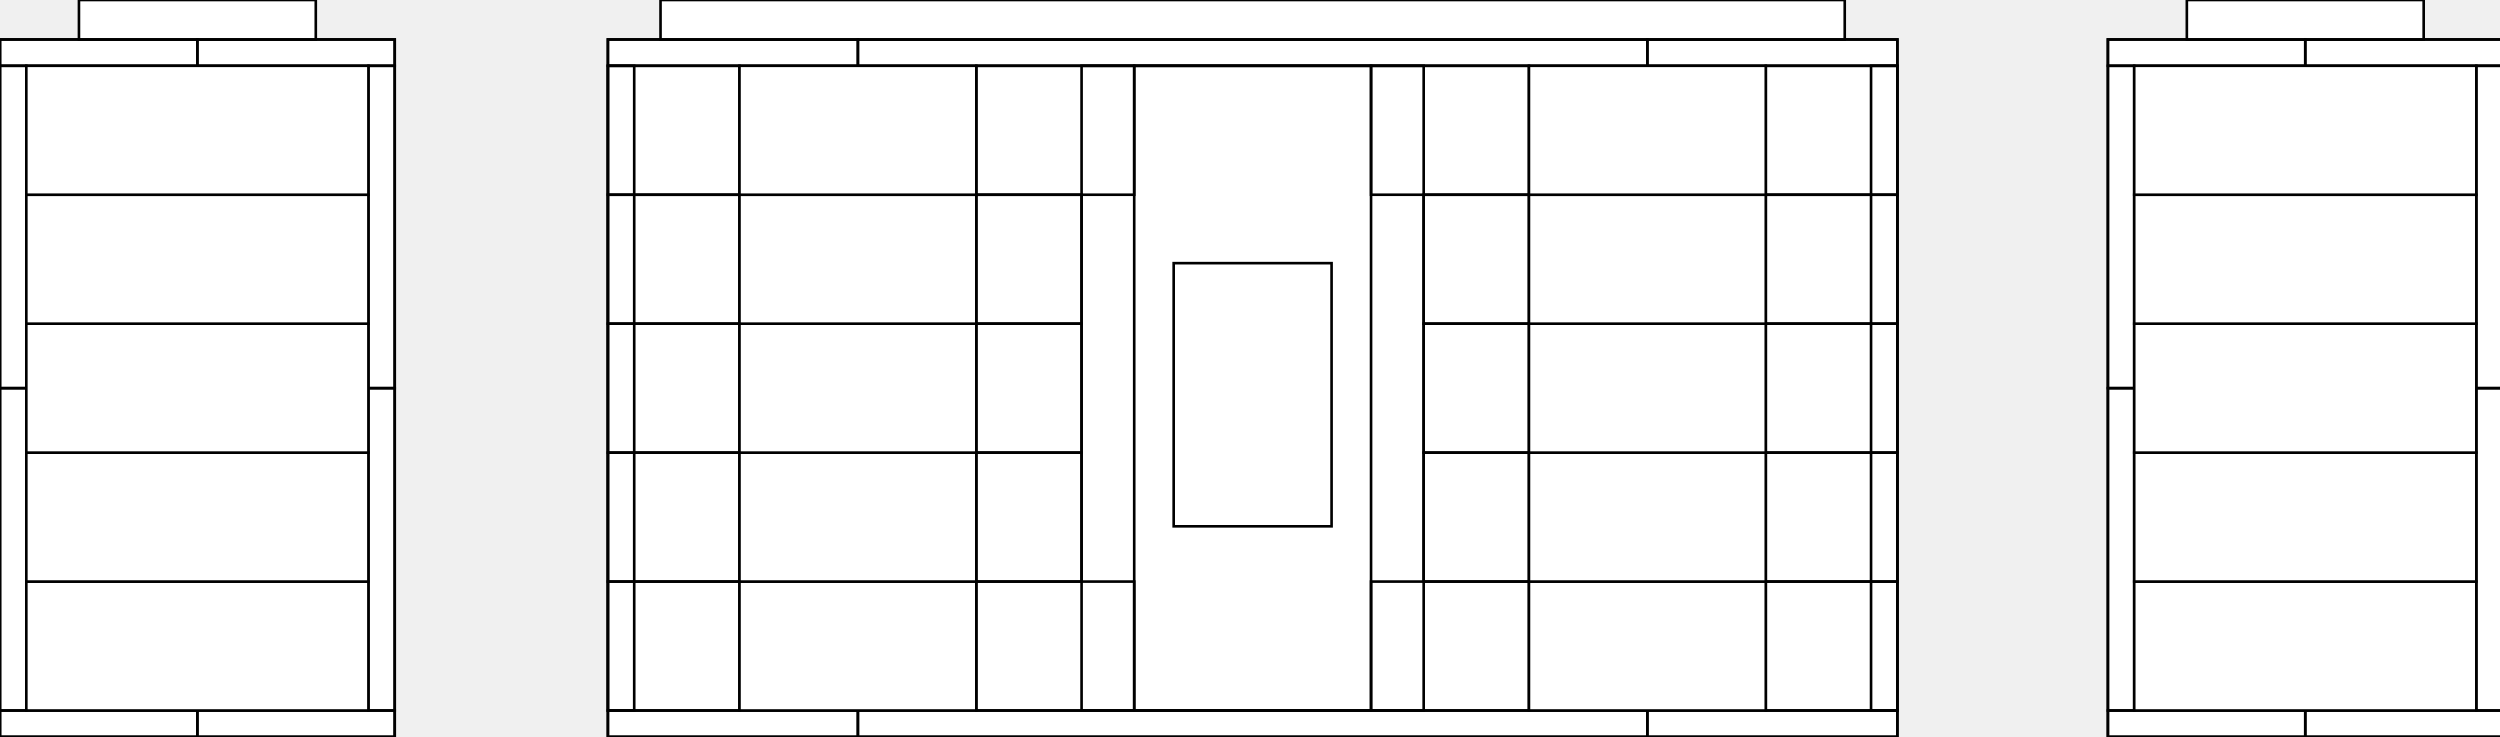
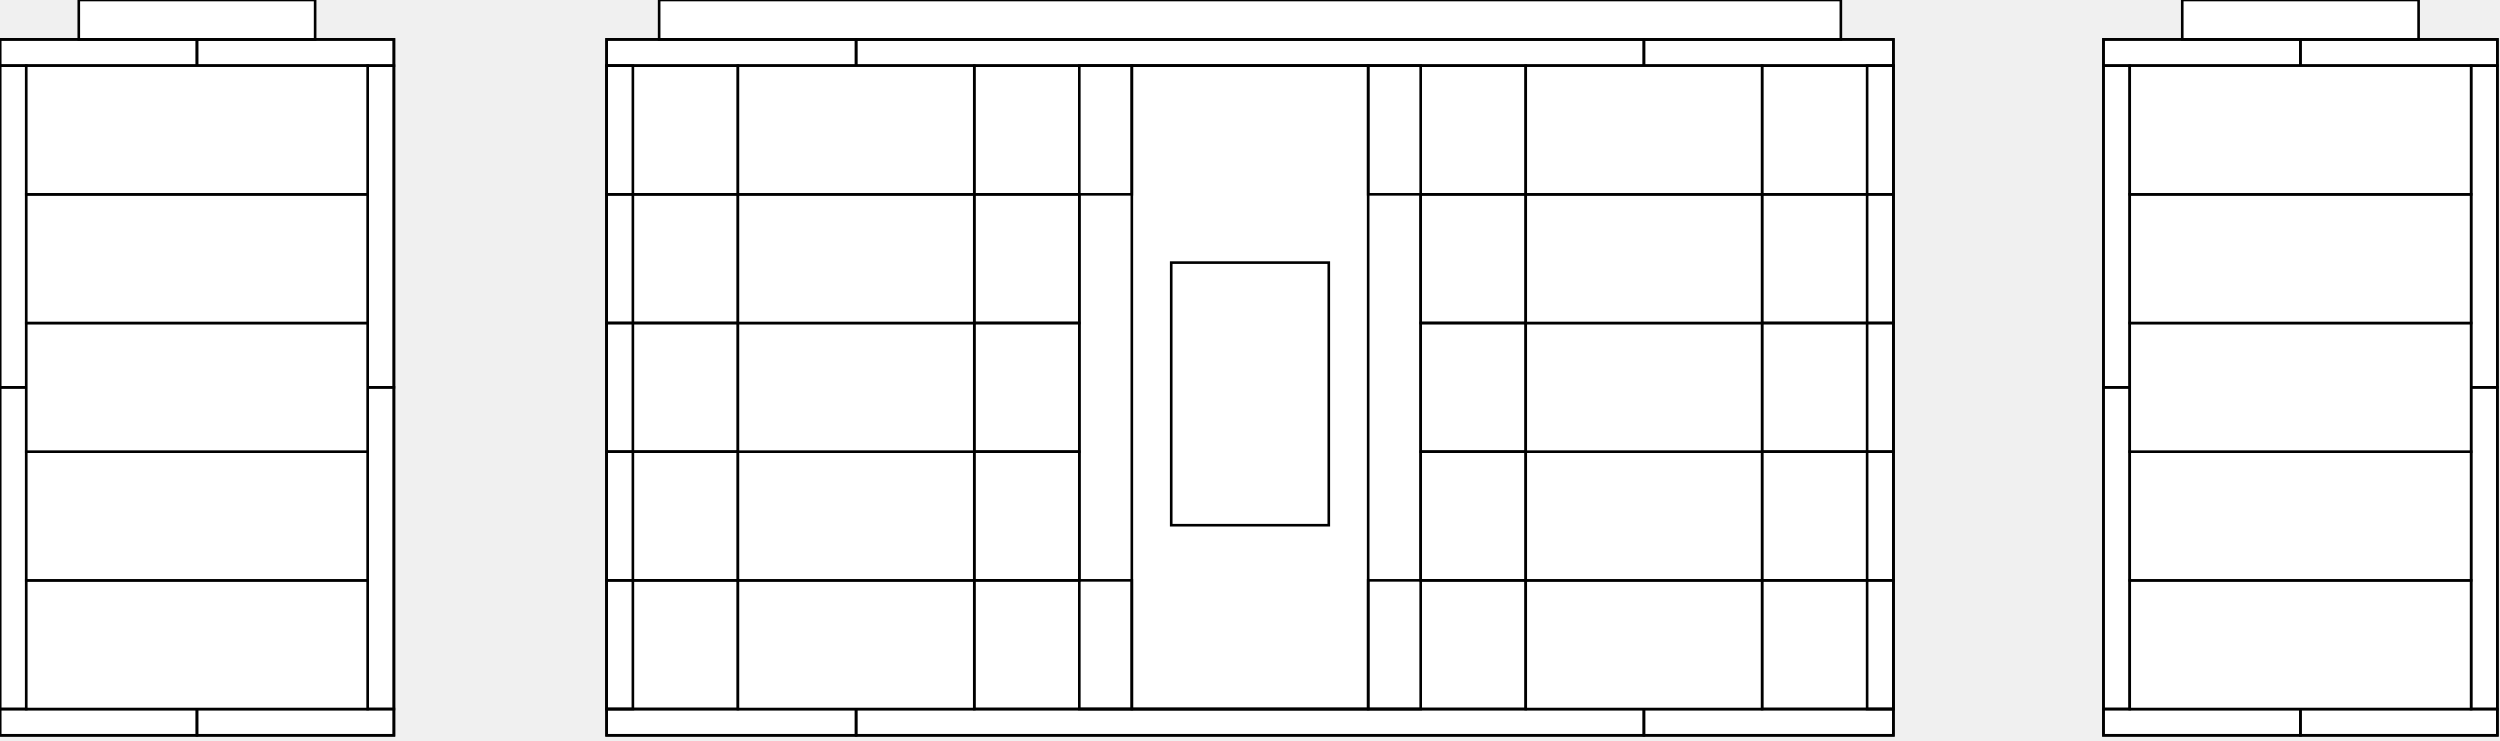
- <svg xmlns="http://www.w3.org/2000/svg" version="1.1" viewBox="0 0 950 280">
+ <svg xmlns="http://www.w3.org/2000/svg" version="1.1" viewBox="0 0 952 282">
  <g stroke="#000">
    <g transform="translate(0,0)">
      <g fill="#fff">
        <rect x="0" y="15" width="150" height="265" />
        <rect x="30" y="0" width="90" height="15" />
      </g>
      <g fill="none">
        <rect x="0" y="270" width="75" height="10" />
        <rect x="75" y="270" width="75" height="10" />
        <rect x="0" y="15" width="75" height="10" />
        <rect x="75" y="15" width="75" height="10" />
        <rect x="0" y="25" width="10" height="122.5" />
        <rect x="0" y="147.5" width="10" height="122.5" />
        <rect x="140" y="25" width="10" height="122.5" />
        <rect x="140" y="147.5" width="10" height="122.5" />
      </g>
      <g fill="#fff">
        <rect class="slot" x="10" y="221" width="130" height="49" />
        <rect class="slot" x="10" y="172" width="130" height="49" />
        <rect class="slot" x="10" y="123" width="130" height="49" />
        <rect class="slot" x="10" y="74" width="130" height="49" />
        <rect class="slot" x="10" y="25" width="130" height="49" />
      </g>
    </g>
    <g transform="translate(231,0)">
      <g fill="#fff">
        <rect x="0" y="15" width="490" height="265" />
        <rect x="20" y="0" width="450" height="15" />
      </g>
      <g fill="none">
        <rect x="0" y="15" width="95" height="10" />
        <rect x="95" y="15" width="300" height="10" />
        <rect x="395" y="15" width="95" height="10" />
        <rect x="0" y="270" width="95" height="10" />
        <rect x="95" y="270" width="300" height="10" />
        <rect x="395" y="270" width="95" height="10" />
        <rect x="0" y="25" width="10" height="245" />
        <rect x="480" y="25" width="10" height="245" />
        <rect x="180" y="25" width="130" height="245" />
        <rect x="200" y="25" width="90" height="245" />
        <rect x="215" y="100" width="60" height="100" />
        <rect x="0" y="221" width="50" height="49" />
        <rect x="140" y="221" width="60" height="49" />
        <rect x="0" y="172" width="50" height="49" />
        <rect x="140" y="172" width="40" height="49" />
        <rect x="0" y="123" width="50" height="49" />
        <rect x="140" y="123" width="40" height="49" />
        <rect x="0" y="74" width="50" height="49" />
        <rect x="140" y="74" width="40" height="49" />
        <rect x="0" y="25" width="50" height="49" />
        <rect x="140" y="25" width="60" height="49" />
        <rect transform="scale(-1,1)" x="-490" y="221" width="50" height="49" />
        <rect transform="scale(-1,1)" x="-350" y="221" width="60" height="49" />
        <rect transform="scale(-1,1)" x="-490" y="172" width="50" height="49" />
        <rect transform="scale(-1,1)" x="-350" y="172" width="40" height="49" />
        <rect transform="scale(-1,1)" x="-490" y="123" width="50" height="49" />
        <rect transform="scale(-1,1)" x="-350" y="123" width="40" height="49" />
        <rect transform="scale(-1,1)" x="-490" y="74" width="50" height="49" />
        <rect transform="scale(-1,1)" x="-350" y="74" width="40" height="49" />
        <rect transform="scale(-1,1)" x="-490" y="25" width="50" height="49" />
        <rect transform="scale(-1,1)" x="-350" y="25" width="60" height="49" />
      </g>
      <g fill="#fff">
        <rect class="slot" x="50" y="221" width="90" height="49" />
        <rect class="slot" x="50" y="172" width="90" height="49" />
        <rect class="slot" x="50" y="123" width="90" height="49" />
        <rect class="slot" x="50" y="74" width="90" height="49" />
        <rect class="slot" x="50" y="25" width="90" height="49" />
        <rect class="slot" x="350" y="221" width="90" height="49" />
        <rect class="slot" x="350" y="172" width="90" height="49" />
        <rect class="slot" x="350" y="123" width="90" height="49" />
        <rect class="slot" x="350" y="74" width="90" height="49" />
        <rect class="slot" x="350" y="25" width="90" height="49" />
      </g>
    </g>
    <g transform="translate(801,0)">
      <g fill="#fff">
        <rect x="0" y="15" width="150" height="265" />
        <rect x="30" y="0" width="90" height="15" />
      </g>
      <g fill="none">
        <rect x="0" y="270" width="75" height="10" />
        <rect x="75" y="270" width="75" height="10" />
        <rect x="0" y="15" width="75" height="10" />
        <rect x="75" y="15" width="75" height="10" />
        <rect x="0" y="25" width="10" height="122.5" />
        <rect x="0" y="147.5" width="10" height="122.5" />
        <rect x="140" y="25" width="10" height="122.5" />
        <rect x="140" y="147.5" width="10" height="122.5" />
      </g>
      <g fill="#fff">
        <rect class="slot" x="10" y="221" width="130" height="49" />
        <rect class="slot" x="10" y="172" width="130" height="49" />
        <rect class="slot" x="10" y="123" width="130" height="49" />
        <rect class="slot" x="10" y="74" width="130" height="49" />
        <rect class="slot" x="10" y="25" width="130" height="49" />
      </g>
    </g>
  </g>
</svg>
